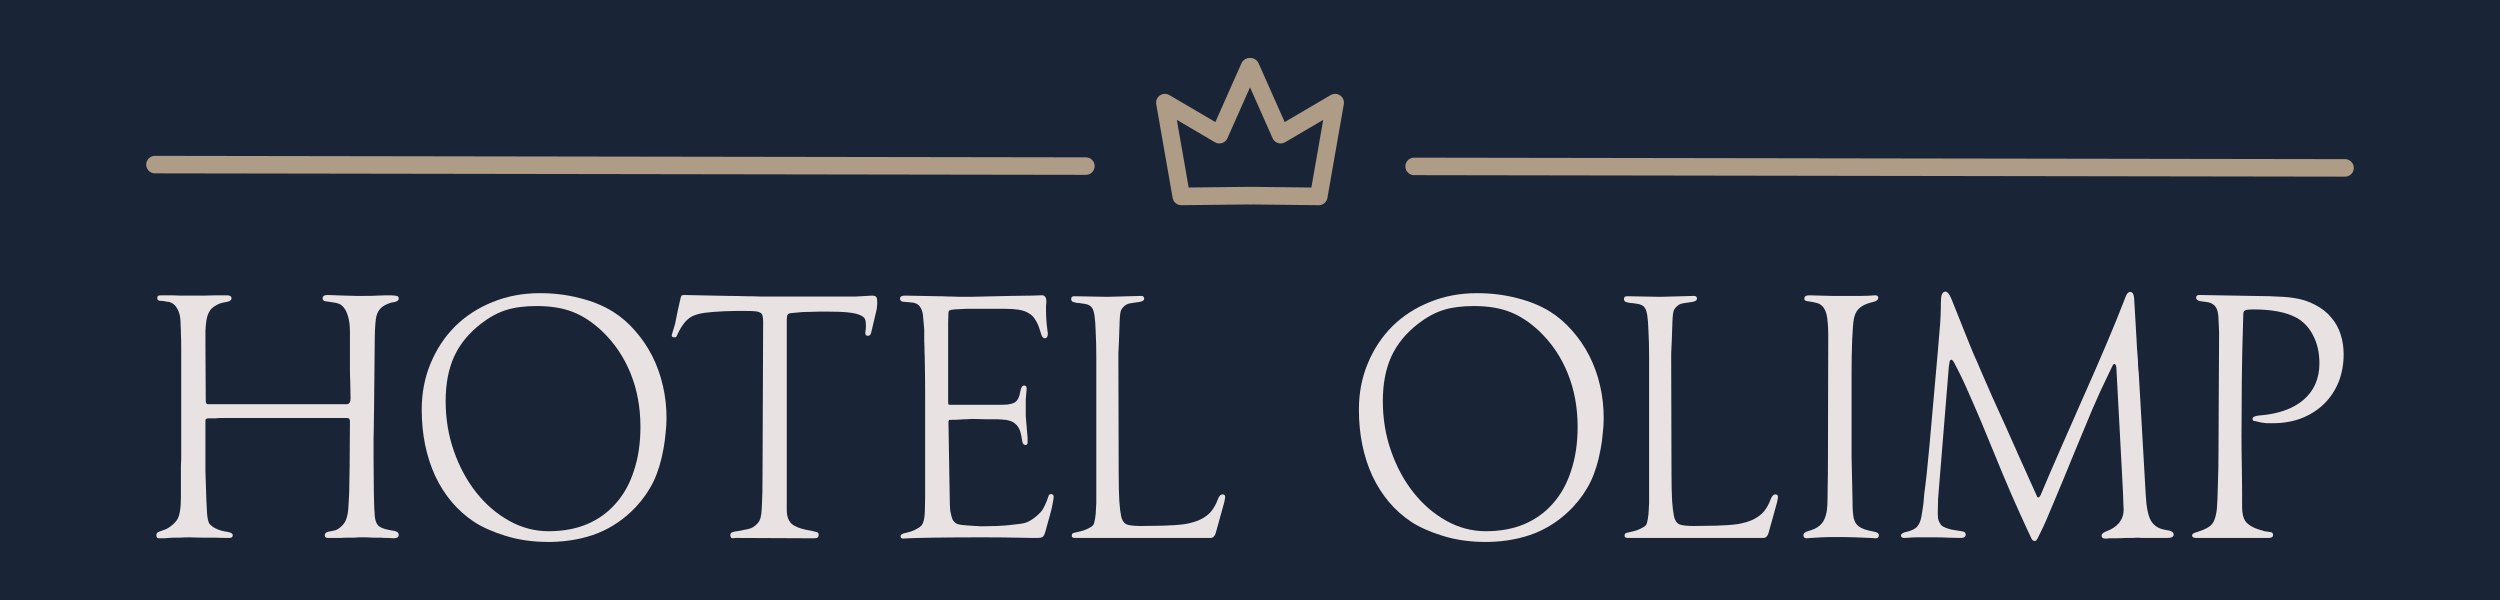
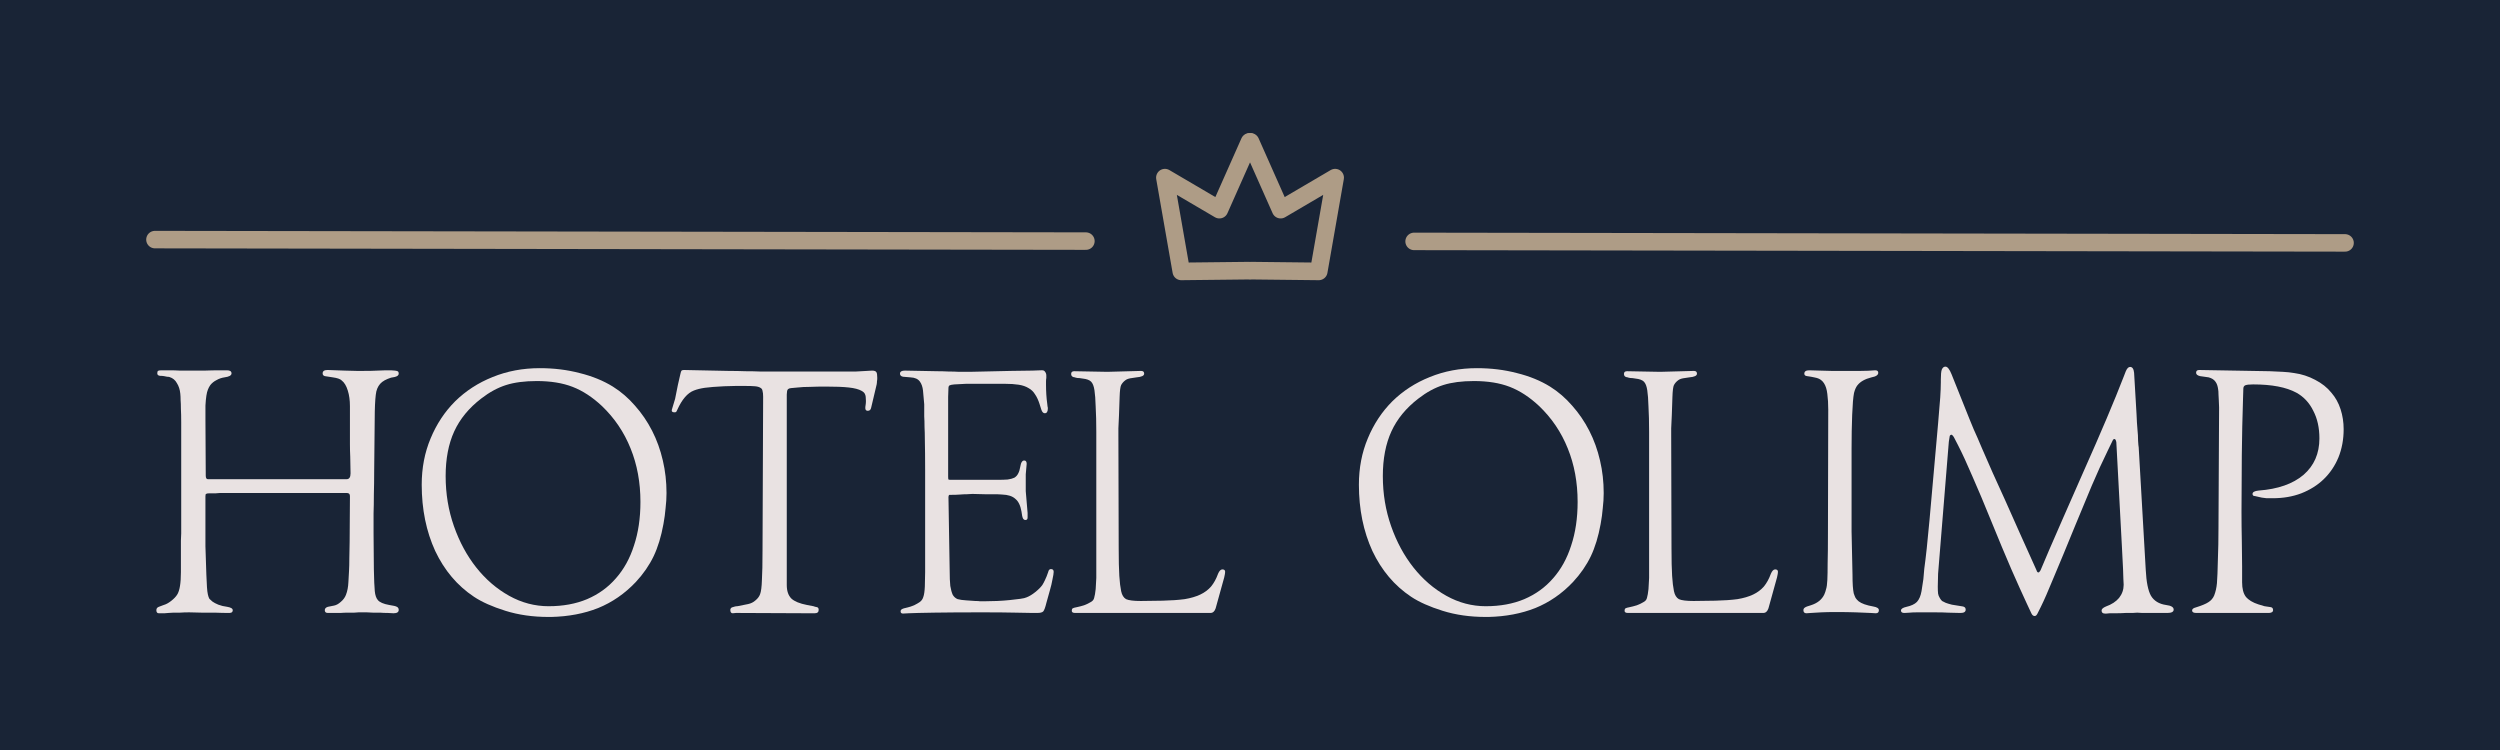
- <svg xmlns="http://www.w3.org/2000/svg" id="svg9" viewBox="0 0 500 120" version="1.1" width="500" height="120">
+ <svg xmlns="http://www.w3.org/2000/svg" id="svg9" viewBox="0 0 500 150" version="1.1" width="500" height="150">
  <defs id="defs4">
    <style id="style2">
      .cls-1 {
        fill: none;
        stroke-width: 3.52px;
      }

      .cls-1, .cls-2 {
        stroke-linejoin: round;
      }

      .cls-1, .cls-2, .cls-3 {
        stroke-linecap: round;
      }

      .cls-1, .cls-3 {
        stroke: #ae9c86;
      }

      .cls-2 {
        fill: #192436;
        stroke: #e8e2e2;
        stroke-width: 1.72px;
      }

      .cls-3 {
        fill: #ff0;
        stroke-miterlimit: 3.5;
        stroke-width: 3.5px;
      }
    </style>
  </defs>
-   <g id="layer3" transform="matrix(1.001636,0,0,0.2518788,-0.4175444,-4.407162)">
+   <g id="layer3" transform="matrix(1.001468,0,0,0.3057611,-0.3747496,-4.117356)">
    <rect id="rect1769" class="cls-2" x="-6.319" y="-5.418" width="523.097" height="531.828" />
  </g>
-   <g id="layer4" transform="translate(0,9.14024)">
+   <g id="layer4" transform="translate(0,24.14024)">
    <g aria-label="HOTEL OLIMP" id="text2838" style="font-size:61.354px;font-family:LTCRecordTitleW00-Regular;-inkscape-font-specification:'LTCRecordTitleW00-Regular, Normal';text-align:center;text-anchor:middle;fill:#e9e2e2;stroke-width:1.551;stroke-linecap:round;stroke-linejoin:round;stroke-miterlimit:0" transform="translate(-5.229928,-210.7502)">
      <path d="m 82.395,260.671 q 0.675,0 1.043,0 0.368,0 0.798,0.061 0.491,0.061 0.614,0.184 0.123,0.123 0.123,0.429 0,0.491 -0.859,0.675 -0.675,0.061 -1.35,0.368 -0.614,0.245 -1.104,0.614 -0.859,0.675 -1.166,1.902 -0.245,1.166 -0.307,4.049 l -0.123,12.025 q 0,2.27 -0.061,4.479 0,2.147 -0.061,3.865 0,1.718 0,2.822 0,1.043 0,1.104 l 0.061,7.24 q 0.061,3.129 0.184,4.356 0.123,1.227 0.614,1.779 0.552,0.675 2.27,0.982 1.227,0.184 1.534,0.368 0.368,0.184 0.368,0.614 0,0.675 -1.043,0.675 l -1.104,-0.061 q -0.859,0 -1.595,-0.061 -0.675,0 -1.411,0 -0.736,-0.061 -1.227,-0.061 h -1.657 q -0.245,0 -0.859,0.061 -0.552,0 -1.288,0 -0.736,0 -1.473,0.061 -0.675,0 -1.104,0 h -1.411 q -0.614,0 -0.614,-0.552 0,-0.491 0.614,-0.675 l 1.227,-0.245 q 0.675,-0.123 1.35,-0.736 0.736,-0.614 1.043,-1.411 0.429,-1.104 0.491,-2.577 0.061,-0.982 0.123,-2.209 0.061,-1.043 0.061,-2.516 0,-1.473 0.061,-3.252 l 0.061,-9.203 q 0,-0.614 -0.614,-0.614 H 49.816 q -0.184,0 -0.614,0 -0.368,0 -0.798,0.061 -0.429,0 -0.798,0 -0.368,0 -0.491,0 -0.491,0 -0.675,0.123 -0.123,0.061 -0.123,0.491 v 10.001 l 0.184,5.645 q 0.061,1.595 0.123,2.516 0.061,0.92 0.184,1.472 0.123,0.552 0.307,0.859 0.245,0.245 0.614,0.552 0.429,0.307 1.166,0.614 0.798,0.307 1.779,0.429 1.104,0.184 1.104,0.675 0,0.368 -0.307,0.491 -0.184,0.061 -0.307,0.061 -1.473,0 -2.945,-0.061 -1.227,0 -2.638,0 -1.411,-0.061 -2.516,-0.061 -1.043,0 -1.841,0.061 -0.798,0 -1.288,0 -0.614,0.061 -1.043,0.061 -0.429,0.061 -0.736,0.061 H 36.993 q -0.491,0 -0.491,-0.614 0,-0.491 0.491,-0.675 l 0.982,-0.368 q 0.675,-0.184 1.473,-0.798 0.859,-0.675 1.227,-1.288 0.736,-1.166 0.736,-4.479 v -3.681 q 0,-1.411 0,-2.638 0.061,-1.227 0.061,-1.411 v -18.529 q 0,-2.209 0,-3.743 0,-1.595 -0.061,-2.638 0,-1.104 -0.061,-1.779 0,-0.736 -0.061,-1.288 -0.123,-1.227 -0.675,-2.086 -0.491,-0.92 -1.472,-1.227 -0.184,-0.061 -0.491,-0.061 -0.307,-0.061 -0.614,-0.123 -0.368,-0.061 -0.798,-0.061 -0.552,-0.061 -0.552,-0.491 0,-0.368 0.123,-0.491 0.184,-0.123 0.736,-0.123 h 1.595 q 1.043,0 2.086,0.061 1.104,0 2.147,0 1.35,0 2.761,0 1.473,-0.061 3.436,-0.061 h 1.043 q 0.92,0 0.92,0.614 0,0.614 -1.411,0.798 -0.859,0.123 -1.595,0.552 -0.736,0.368 -1.227,0.982 -0.307,0.429 -0.491,0.92 -0.184,0.429 -0.307,1.227 -0.123,0.798 -0.184,1.963 0,1.166 0,2.945 l 0.061,11.044 q 0,0.736 0.429,0.736 h 27.732 q 0.798,0 0.798,-1.166 -0.061,-1.779 -0.061,-3.313 -0.061,-1.288 -0.061,-2.516 0,-1.227 0,-1.718 v -5.89 q 0,-1.779 -0.429,-3.129 -0.429,-1.411 -1.227,-2.025 -0.429,-0.429 -1.779,-0.614 l -1.595,-0.245 q -0.429,-0.123 -0.429,-0.552 0,-0.675 0.982,-0.675 l 3.436,0.123 q 1.288,0.061 2.393,0.061 1.166,0 1.288,0 1.902,0 2.884,-0.061 1.043,-0.061 1.657,-0.061 z" id="path2904" />
      <path d="m 114.974,307.853 q 4.295,0 7.669,-1.411 3.436,-1.472 5.767,-4.172 2.393,-2.7 3.62,-6.565 1.288,-3.865 1.288,-8.712 0,-5.829 -1.963,-10.676 -1.963,-4.908 -5.767,-8.528 -2.822,-2.638 -5.829,-3.804 -3.006,-1.166 -7.178,-1.166 -3.62,0 -6.135,0.798 -2.516,0.798 -4.97,2.7 -3.681,2.822 -5.399,6.565 -1.718,3.743 -1.718,8.958 0,5.276 1.657,10.001 1.657,4.724 4.479,8.283 2.822,3.559 6.565,5.645 3.743,2.086 7.915,2.086 z M 114.913,310 q -4.663,0 -8.59,-1.227 -3.927,-1.227 -6.319,-2.822 -4.97,-3.313 -7.731,-9.142 -2.7,-5.89 -2.7,-13.252 0,-5.031 1.779,-9.264 1.779,-4.295 4.908,-7.424 3.19,-3.129 7.485,-4.847 4.356,-1.779 9.449,-1.779 4.233,0 7.976,0.982 3.743,0.92 6.626,2.7 2.454,1.534 4.418,3.804 2.025,2.27 3.436,5.031 1.411,2.761 2.147,5.951 0.736,3.129 0.736,6.504 0,1.472 -0.184,3.006 -0.123,1.534 -0.429,3.19 -0.675,3.743 -1.963,6.442 -1.288,2.7 -3.559,5.154 -3.313,3.497 -7.547,5.215 -4.172,1.657 -9.387,1.779 z" id="path2906" />
      <path d="m 141.295,261.469 q 0.123,-0.614 0.245,-0.736 0.123,-0.123 0.491,-0.123 4.97,0.123 8.958,0.184 1.718,0 3.313,0.061 1.657,0 3.006,0.061 1.35,0 2.209,0 0.859,0 1.043,0 h 15.829 l 3.252,-0.184 q 0.675,0 0.859,0.307 0.184,0.245 0.184,1.166 0,0.368 -0.061,0.675 0,0.307 -0.061,0.614 l -1.104,4.663 q -0.123,0.614 -0.675,0.614 -0.491,0 -0.491,-0.552 0,-0.307 0.061,-0.614 0.061,-0.368 0.061,-0.798 0,-1.043 -0.184,-1.35 -0.123,-0.368 -0.675,-0.675 -0.859,-0.491 -2.577,-0.675 -1.657,-0.184 -4.663,-0.184 -1.595,0 -3.068,0.061 -1.411,0 -2.454,0.123 l -1.35,0.123 q -0.736,0.061 -0.798,0.614 -0.061,0.368 -0.061,0.675 V 266.5 303.619 q 0,1.779 0.92,2.7 0.92,0.859 3.129,1.288 l 1.288,0.245 q 0.307,0.123 0.675,0.184 0.368,0.061 0.368,0.552 0,0.675 -0.798,0.675 h -1.227 l -13.866,-0.061 q -0.245,0 -0.675,0 -0.368,0.061 -0.614,0.061 -0.491,0 -0.491,-0.675 0,-0.307 0.307,-0.491 0.123,-0.061 0.614,-0.184 0.245,-0.061 0.491,-0.061 l 2.147,-0.429 q 0.859,-0.184 1.472,-0.736 0.675,-0.552 0.92,-1.227 0.307,-0.798 0.368,-2.822 0.123,-2.025 0.123,-5.89 l 0.123,-30.8 q 0,-0.736 -0.123,-1.166 -0.061,-0.429 -0.429,-0.614 -0.368,-0.245 -1.104,-0.307 -0.675,-0.061 -1.902,-0.061 -0.92,0 -1.963,0 -1.043,0 -2.27,0.061 -2.516,0.123 -3.865,0.307 -1.288,0.184 -2.209,0.552 -1.902,0.736 -3.313,3.865 -0.123,0.307 -0.245,0.429 -0.123,0.061 -0.307,0.061 -0.552,0 -0.552,-0.368 0,-0.123 0.123,-0.491 l 0.552,-1.841 0.552,-2.761 z" id="path2908" />
      <path d="m 196.085,263.494 q -0.675,0.061 -0.92,0.184 -0.245,0.123 -0.245,0.552 l -0.061,1.779 v 14.357 1.534 q 0,0.491 0.061,0.614 0.123,0.061 0.491,0.061 h 9.264 q 1.288,0 2.086,-0.061 0.859,-0.123 1.35,-0.368 0.491,-0.307 0.736,-0.798 0.307,-0.552 0.429,-1.35 0.123,-0.736 0.307,-0.982 0.184,-0.307 0.491,-0.307 0.491,0 0.491,0.675 l -0.184,2.086 v 3.374 l 0.368,4.356 v 0.92 q 0,0.491 -0.429,0.491 -0.307,0 -0.491,-0.307 -0.184,-0.368 -0.307,-1.411 -0.307,-1.779 -1.227,-2.516 -0.859,-0.798 -2.638,-0.859 -0.675,-0.061 -1.595,-0.061 -0.798,0 -1.902,0 -1.104,0 -2.454,-0.061 -0.429,0 -1.104,0.061 -0.675,0 -1.35,0.061 -0.798,0.061 -1.718,0.061 h -0.429 q -0.184,0.123 -0.184,0.429 l 0.245,14.786 q 0,1.841 0.123,3.006 0.184,1.104 0.491,1.779 0.368,0.614 0.982,0.859 0.675,0.184 1.718,0.245 1.104,0.061 1.779,0.123 0.675,0 0.982,0.061 0.368,0 0.491,0 0.184,0 0.307,0 1.288,0 2.638,-0.061 1.35,-0.061 2.516,-0.184 1.166,-0.123 2.086,-0.245 0.92,-0.123 1.288,-0.307 0.798,-0.307 1.718,-1.043 0.92,-0.736 1.411,-1.411 0.307,-0.491 0.552,-1.043 0.307,-0.614 0.614,-1.534 0.123,-0.614 0.552,-0.614 0.552,0 0.552,0.552 0,0.429 -0.245,1.534 -0.184,1.043 -0.491,2.086 l -0.736,2.638 q -0.307,1.288 -0.614,1.657 -0.307,0.307 -1.166,0.307 h -1.104 q -0.798,0 -3.313,-0.061 -2.454,-0.061 -6.688,-0.061 -5.706,0 -9.571,0.061 -3.804,0.061 -5.031,0.123 l -1.166,0.061 q -0.491,0 -0.491,-0.429 0,-0.307 0.245,-0.429 0.245,-0.184 1.166,-0.368 0.552,-0.123 1.288,-0.429 0.736,-0.368 1.166,-0.675 0.491,-0.368 0.675,-0.982 0.245,-0.675 0.307,-2.086 l 0.061,-2.884 v -20.431 q 0,-3.436 -0.061,-6.258 0,-1.166 -0.061,-2.331 0,-1.227 -0.061,-2.147 0,-0.982 0,-1.595 0,-0.675 0,-0.798 -0.123,-1.657 -0.245,-2.761 -0.123,-1.104 -0.614,-1.779 -0.552,-0.798 -1.902,-0.859 l -1.472,-0.123 q -0.614,-0.123 -0.614,-0.614 0,-0.614 0.982,-0.614 l 6.381,0.123 q 1.166,0 2.331,0.061 1.166,0 2.086,0.061 0.92,0 1.534,0 0.614,0 0.675,0 5.338,-0.123 8.221,-0.184 2.945,-0.061 4.295,-0.061 1.411,-0.061 1.657,-0.061 0.245,0 0.307,0 0.368,0 0.552,0.307 0.245,0.307 0.245,0.736 v 0.491 q -0.061,0.307 -0.061,0.675 0,0.307 0,0.675 0,0.982 0.061,1.963 0.061,0.982 0.184,1.841 0.061,0.307 0.061,0.552 0.061,0.184 0.061,0.368 0,0.982 -0.614,0.982 -0.429,0 -0.675,-0.675 l -0.368,-1.166 q -0.368,-1.166 -0.92,-1.963 -0.491,-0.798 -1.288,-1.227 -0.798,-0.491 -1.963,-0.675 -1.166,-0.184 -2.822,-0.184 h -7.669 z" id="path2910" />
      <path d="m 233.449,260.794 q 0.614,0 0.614,0.552 0,0.614 -1.534,0.736 -0.552,0.061 -1.227,0.184 -0.675,0.123 -1.043,0.429 -0.491,0.368 -0.798,0.92 -0.245,0.491 -0.307,2.393 -0.061,2.025 -0.123,3.62 -0.061,1.411 -0.123,2.638 0,1.166 0,1.288 l 0.061,22.64 q 0,3.62 0.123,5.583 0.123,1.902 0.368,3.068 0.245,1.166 0.982,1.595 0.798,0.368 2.945,0.368 l 4.356,-0.061 q 2.577,-0.061 4.418,-0.307 1.841,-0.307 3.129,-0.92 1.288,-0.614 2.147,-1.595 0.859,-1.043 1.411,-2.577 0.368,-0.859 0.859,-0.859 0.552,0 0.552,0.491 0,0.307 -0.184,1.104 l -1.718,6.197 q -0.307,0.92 -1.043,0.92 h -27.057 q -0.675,0 -0.675,-0.429 0,-0.368 0.184,-0.491 0.184,-0.123 0.859,-0.245 0.614,-0.123 1.411,-0.368 0.798,-0.307 1.288,-0.614 0.614,-0.307 0.736,-0.859 0.184,-0.614 0.307,-1.779 l 0.123,-2.209 v -29.205 q 0,-2.945 -0.123,-5.031 -0.061,-2.147 -0.245,-3.313 -0.184,-1.227 -0.675,-1.718 -0.491,-0.491 -1.657,-0.614 -0.675,-0.123 -1.104,-0.123 -0.368,-0.061 -0.491,-0.123 -0.736,-0.061 -0.736,-0.675 0,-0.552 0.614,-0.552 l 6.626,0.123 z" id="path2912" />
      <path d="m 302.411,307.853 q 4.295,0 7.669,-1.411 3.436,-1.472 5.767,-4.172 2.393,-2.7 3.62,-6.565 1.288,-3.865 1.288,-8.712 0,-5.829 -1.963,-10.676 -1.963,-4.908 -5.767,-8.528 -2.822,-2.638 -5.829,-3.804 -3.006,-1.166 -7.178,-1.166 -3.62,0 -6.135,0.798 -2.516,0.798 -4.97,2.7 -3.681,2.822 -5.399,6.565 -1.718,3.743 -1.718,8.958 0,5.276 1.657,10.001 1.657,4.724 4.479,8.283 2.822,3.559 6.565,5.645 3.743,2.086 7.915,2.086 z M 302.35,310 q -4.663,0 -8.59,-1.227 -3.927,-1.227 -6.319,-2.822 -4.97,-3.313 -7.731,-9.142 -2.7,-5.89 -2.7,-13.252 0,-5.031 1.779,-9.264 1.779,-4.295 4.908,-7.424 3.19,-3.129 7.485,-4.847 4.356,-1.779 9.449,-1.779 4.233,0 7.976,0.982 3.743,0.92 6.626,2.7 2.454,1.534 4.418,3.804 2.025,2.27 3.436,5.031 1.411,2.761 2.147,5.951 0.736,3.129 0.736,6.504 0,1.472 -0.184,3.006 -0.123,1.534 -0.429,3.19 -0.675,3.743 -1.963,6.442 -1.288,2.7 -3.559,5.154 -3.313,3.497 -7.547,5.215 -4.172,1.657 -9.387,1.779 z" id="path2914" />
      <path d="m 344.01,260.794 q 0.614,0 0.614,0.552 0,0.614 -1.534,0.736 -0.552,0.061 -1.227,0.184 -0.675,0.123 -1.043,0.429 -0.491,0.368 -0.798,0.92 -0.245,0.491 -0.307,2.393 -0.061,2.025 -0.123,3.62 -0.061,1.411 -0.123,2.638 0,1.166 0,1.288 l 0.061,22.64 q 0,3.62 0.123,5.583 0.123,1.902 0.368,3.068 0.245,1.166 0.982,1.595 0.798,0.368 2.945,0.368 l 4.356,-0.061 q 2.577,-0.061 4.418,-0.307 1.841,-0.307 3.129,-0.92 1.288,-0.614 2.147,-1.595 0.859,-1.043 1.411,-2.577 0.368,-0.859 0.859,-0.859 0.552,0 0.552,0.491 0,0.307 -0.184,1.104 l -1.718,6.197 q -0.307,0.92 -1.043,0.92 h -27.057 q -0.675,0 -0.675,-0.429 0,-0.368 0.184,-0.491 0.184,-0.123 0.859,-0.245 0.614,-0.123 1.411,-0.368 0.798,-0.307 1.288,-0.614 0.614,-0.307 0.736,-0.859 0.184,-0.614 0.307,-1.779 l 0.123,-2.209 v -29.205 q 0,-2.945 -0.123,-5.031 -0.061,-2.147 -0.245,-3.313 -0.184,-1.227 -0.675,-1.718 -0.491,-0.491 -1.657,-0.614 -0.675,-0.123 -1.104,-0.123 -0.368,-0.061 -0.491,-0.123 -0.736,-0.061 -0.736,-0.675 0,-0.552 0.614,-0.552 l 6.626,0.123 z" id="path2916" />
      <path d="m 375.73,301.533 q 0,1.35 0.061,2.27 0.061,0.859 0.184,1.472 0.184,0.552 0.368,0.92 0.245,0.368 0.614,0.675 0.859,0.675 2.945,1.043 1.104,0.184 1.104,0.736 0,0.614 -0.614,0.614 l -1.043,-0.061 q -1.166,-0.061 -2.945,-0.123 -1.718,-0.061 -4.049,-0.061 -1.657,0 -2.884,0.061 -1.227,0.061 -2.086,0.123 l -0.859,0.061 q -0.614,0 -0.614,-0.614 0,-0.307 0.245,-0.491 0.307,-0.245 1.227,-0.491 1.963,-0.614 2.7,-2.147 0.245,-0.552 0.368,-1.104 0.184,-0.552 0.245,-1.779 0.061,-1.227 0.061,-3.374 0.061,-2.209 0.061,-6.013 l 0.061,-24.726 q 0,-1.718 -0.184,-3.129 -0.307,-2.7 -2.086,-3.19 -0.184,-0.061 -0.552,-0.123 -0.307,-0.061 -0.614,-0.123 -0.368,-0.061 -0.798,-0.123 -0.552,-0.061 -0.552,-0.491 0,-0.675 0.982,-0.675 0.92,0 2.147,0.061 1.227,0.061 2.27,0.061 h 2.331 q 2.147,0 3.559,0 1.472,0 2.884,-0.123 0.614,0 0.614,0.491 0,0.675 -1.35,0.92 -1.963,0.491 -2.822,1.595 -0.429,0.552 -0.675,1.534 -0.245,1.227 -0.368,4.356 -0.123,3.068 -0.123,6.933 v 16.382 z" id="path2918" />
      <path d="m 428.494,275.028 q -0.123,-0.614 -0.368,-0.614 -0.245,0 -0.368,0.307 l -0.982,2.025 q -1.595,3.252 -3.19,6.994 -1.534,3.681 -3.313,7.976 -2.577,6.319 -4.295,10.369 -1.657,4.049 -2.577,5.89 l -0.675,1.35 q -0.245,0.491 -0.552,0.491 -0.429,0 -0.675,-0.552 l -0.92,-1.963 q -1.288,-2.761 -3.068,-6.81 -1.779,-4.111 -4.049,-9.694 -2.086,-5.154 -3.743,-8.896 -1.595,-3.743 -2.884,-6.258 l -0.859,-1.657 q -0.307,-0.429 -0.429,-0.429 -0.245,0 -0.368,0.245 l -0.184,1.166 -2.147,26.382 -0.061,2.577 q 0,0.92 0.061,1.411 0.061,0.429 0.368,0.92 0.184,0.307 0.429,0.552 0.307,0.184 0.736,0.368 0.491,0.184 1.227,0.368 0.736,0.123 1.902,0.307 0.859,0.061 0.859,0.675 0,0.675 -1.043,0.675 l -2.454,-0.061 q -1.043,-0.061 -2.393,-0.061 -1.288,0 -2.209,0 -0.982,0 -1.779,0 -0.736,0 -1.35,0.061 l -1.043,0.061 q -0.675,0 -0.675,-0.491 0,-0.491 1.104,-0.736 1.411,-0.307 2.086,-0.982 0.675,-0.736 0.92,-2.147 l 0.368,-2.393 q 0,-0.123 0.061,-0.675 0.061,-0.552 0.123,-1.411 0.123,-0.859 0.245,-1.902 0.123,-1.043 0.245,-2.147 0.245,-2.516 0.552,-5.645 l 1.718,-19.327 q 0.307,-3.436 0.429,-5.215 0.123,-1.841 0.123,-3.068 v -0.552 q 0,-1.411 0.184,-1.963 0.245,-0.614 0.736,-0.614 0.614,0 1.227,1.534 l 3.559,8.896 q 0.184,0.491 0.859,2.086 0.736,1.595 1.657,3.804 0.982,2.209 2.147,4.908 1.227,2.7 2.454,5.399 2.822,6.381 6.319,14.111 0.123,0.429 0.368,0.429 0.184,0 0.429,-0.429 l 1.718,-4.049 q 1.043,-2.393 2.7,-6.197 1.718,-3.865 4.049,-9.203 2.761,-6.197 4.786,-10.982 2.025,-4.786 3.374,-8.283 l 0.429,-1.104 q 0.368,-0.859 0.859,-0.859 0.675,0 0.798,1.166 l 0.491,8.344 q 0.061,1.657 0.184,3.006 0.123,1.166 0.123,2.27 0.061,1.043 0.123,1.288 l 1.411,24.542 q 0.184,3.62 1.043,5.154 0.92,1.534 3.006,1.841 1.534,0.184 1.534,0.92 0,0.675 -1.288,0.675 h -0.245 -2.7 q -1.043,0 -2.025,0 -0.92,-0.061 -1.043,-0.061 -0.184,0 -0.92,0.061 -0.675,0 -1.411,0 -0.92,0.061 -1.963,0.061 -0.123,0 -0.491,0 -0.307,0 -0.675,0 -0.368,0.061 -0.675,0.061 -0.307,0 -0.307,0 -0.675,0 -0.675,-0.614 0,-0.429 0.859,-0.798 1.718,-0.614 2.638,-1.718 0.92,-1.166 0.92,-2.638 0,-0.491 -0.061,-1.227 0,-0.798 -0.061,-1.902 l -0.245,-4.786 z" id="path2920" />
      <path d="m 444.508,309.202 q -0.859,0 -0.859,-0.491 0,-0.429 0.736,-0.614 1.779,-0.552 2.516,-1.043 0.798,-0.491 1.166,-1.35 0.429,-1.104 0.552,-2.454 0.123,-1.595 0.184,-4.602 0.123,-3.068 0.123,-6.381 l 0.123,-24.174 q -0.061,-0.798 -0.061,-1.472 -0.061,-0.614 -0.061,-1.166 0,-0.614 -0.061,-0.92 -0.123,-1.043 -0.552,-1.595 -0.429,-0.614 -1.35,-0.859 l -1.718,-0.245 q -0.798,-0.184 -0.798,-0.675 0,-0.552 0.614,-0.552 l 14.111,0.245 q 1.411,0.061 2.638,0.123 1.227,0.061 2.27,0.245 2.209,0.307 4.172,1.35 2.025,1.043 3.252,2.577 1.227,1.411 1.841,3.313 0.614,1.902 0.614,3.988 0,3.068 -1.043,5.645 -1.043,2.516 -2.945,4.356 -1.841,1.779 -4.479,2.822 -2.577,0.982 -5.706,0.982 -0.675,0 -1.227,0 -0.552,-0.061 -0.982,-0.123 l -1.35,-0.307 q -0.491,0 -0.491,-0.429 0,-0.552 1.227,-0.675 5.767,-0.429 8.958,-3.129 3.19,-2.761 3.19,-7.301 0,-3.19 -1.227,-5.522 -1.166,-2.393 -3.374,-3.62 -3.068,-1.657 -8.651,-1.657 -1.166,0 -1.595,0.184 -0.368,0.184 -0.368,0.675 l -0.061,1.963 q -0.184,5.522 -0.245,11.351 -0.061,5.767 -0.061,11.289 0,2.945 0.061,5.645 0.061,2.7 0.061,5.215 v 3.252 q 0,1.902 0.736,2.884 0.798,0.982 2.516,1.534 0.736,0.245 1.227,0.368 0.491,0.061 1.227,0.184 0.491,0.061 0.491,0.614 0,0.491 -0.798,0.552 h -0.859 z" id="path2922" />
    </g>
    <g id="g15" transform="translate(-3.79,-210.7502)">
      <path id="path2561" class="cls-3" d="m 34.78,234.53 186.19,0.3" />
      <path id="path2561-2" class="cls-3" d="m 286.61,234.89 186.19,0.3" />
      <g id="layer1">
        <path id="path4095-9" class="cls-1" d="m 253.69,214.98 -6.02,13.56 -10.9,-6.4 3.28,18.75 13.49,-0.15" />
        <path id="path4095-3-2" class="cls-1" d="m 253.9,214.98 6.02,13.56 10.9,-6.4 -3.28,18.75 -13.49,-0.15" />
      </g>
    </g>
  </g>
</svg>
